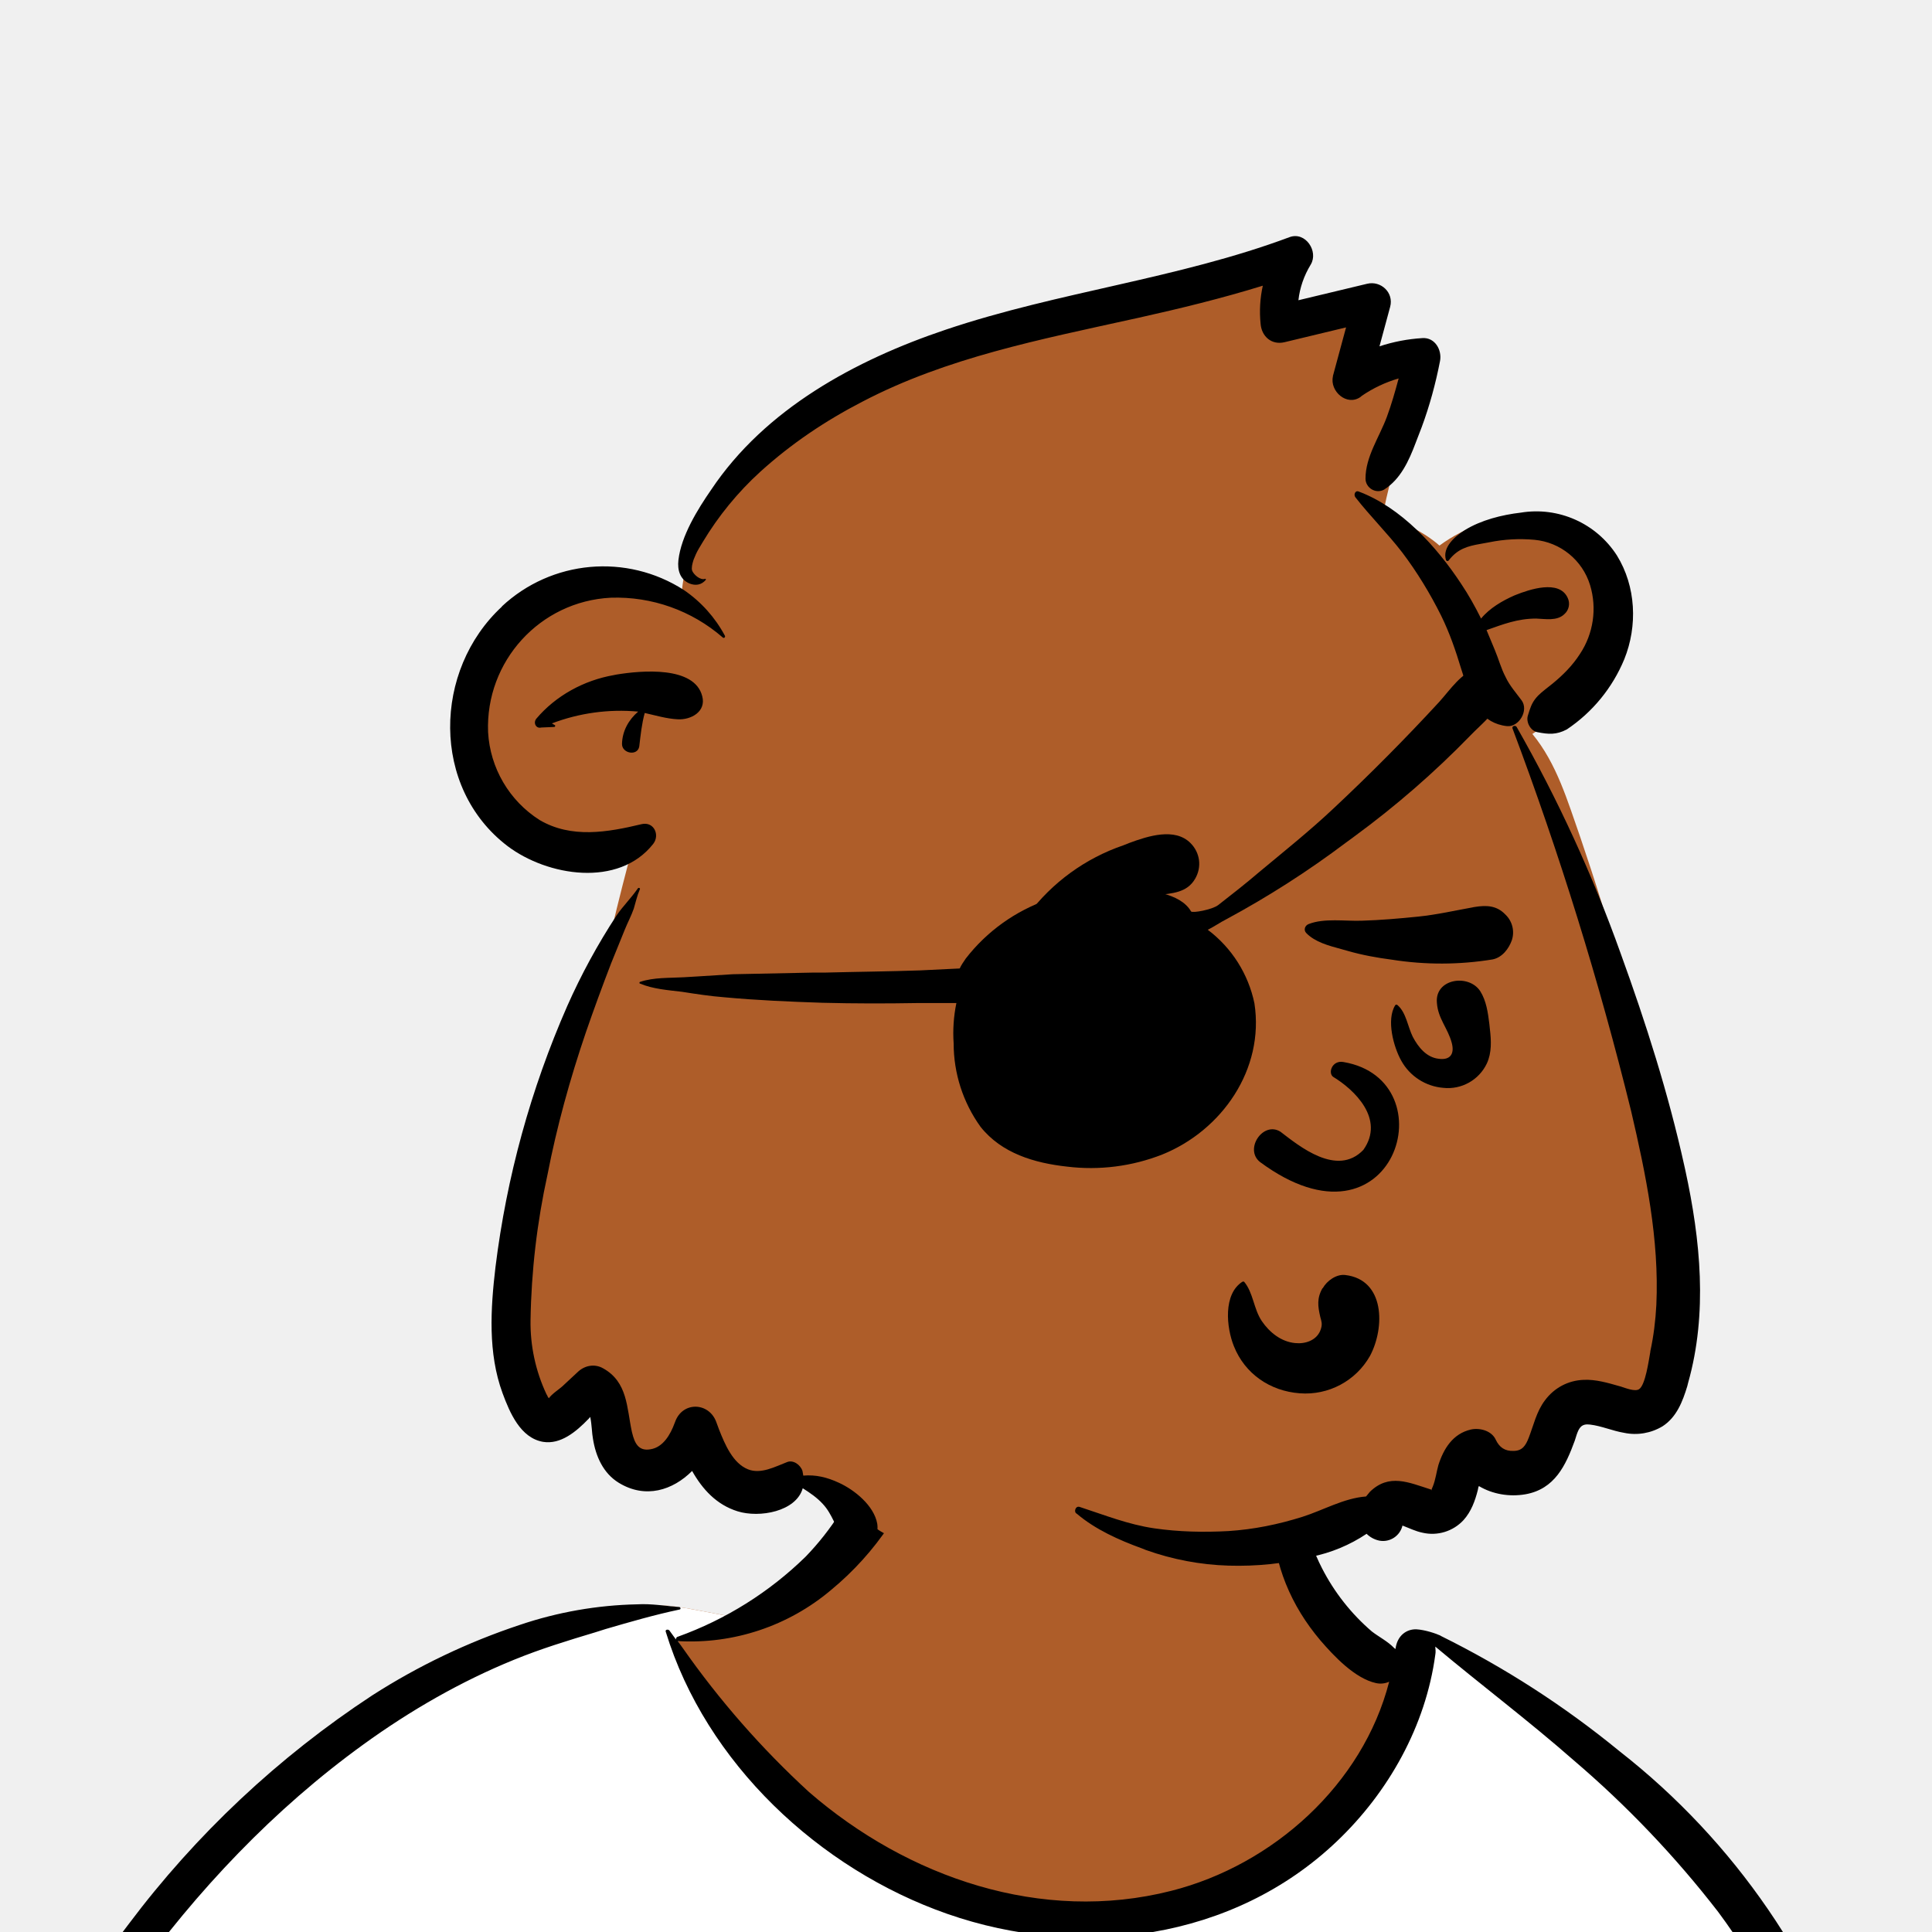
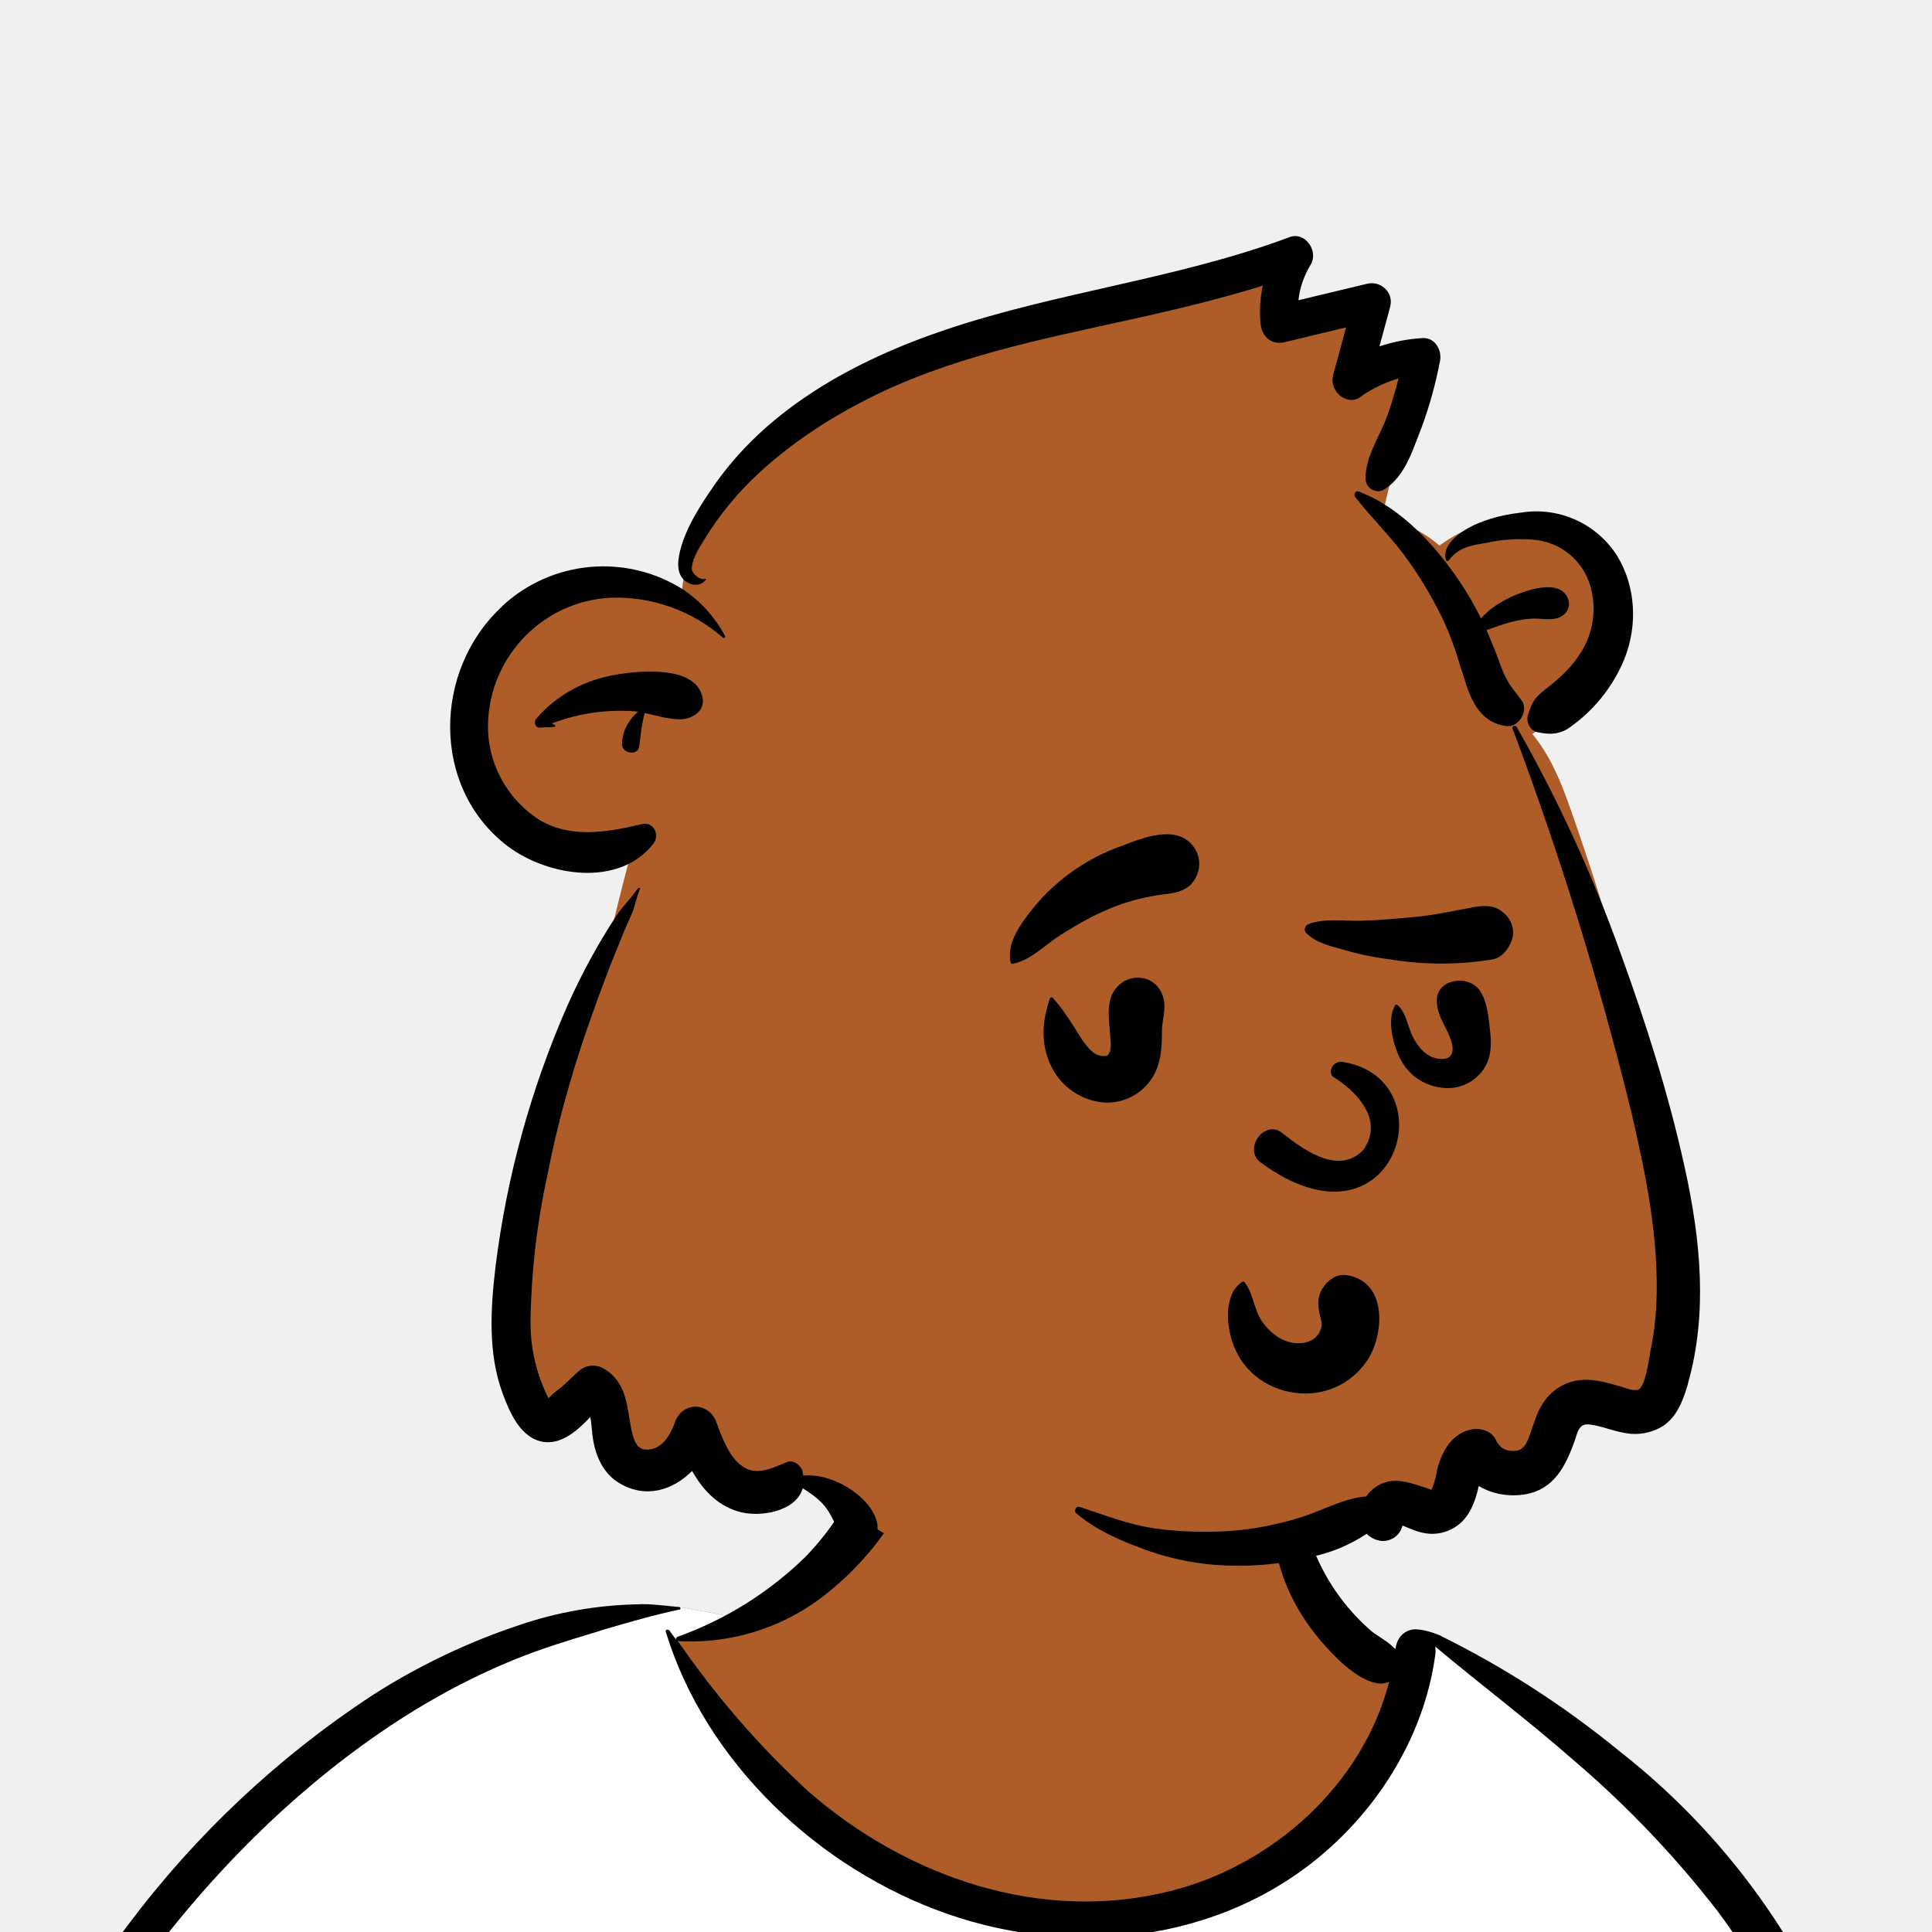
<svg xmlns="http://www.w3.org/2000/svg" viewBox="0 0 704 704" fill="none" shape-rendering="auto">
  <mask id="viewboxMask">
    <rect width="704" height="704" rx="0" ry="0" x="0" y="0" fill="#fff" />
  </mask>
  <g mask="url(#viewboxMask)">
    <g fill-rule="evenodd" clip-rule="evenodd">
      <path d="M705.3 1074a2351.1 2351.1 0 0 1-15.6-101c-1-7.7-2.5-16.4 2.7-22 7.3-8 14-14.8 14.8-26.2.8-10.7-2.8-22.4-5-32.8a809.4 809.4 0 0 0-17.3-64.7c-6.6-21.7-13.9-43.2-21.3-64.6-6.9-20-13.5-40.3-22.5-59.5-17-36.5-46-63.5-81.6-81.6-9-4.5-27-20.5-36.3-24-8.5-3.4-8.5 6.3-16.9 2.6-6.7-2.9-13-6.7-16.7-13.2-4-7-14.3-16.9-15.9-25-3.3-17.4.3-32.2-12-45.3a90 90 0 0 0-41.1-23.8c-33.7-9.3-78.5-2.8-98.8 28.5-9.7 14.9-13 33-26.2 45.1-11.4 10.7-8.8 18-23.6 23.4-.9.3-23.6-4.5-24.4-4.2-16.2-3.5-31.7 6.2-46.5 11.8a325.4 325.4 0 0 0-63 32.3 399.2 399.2 0 0 0-102.3 98.5 482.5 482.5 0 0 0-76.4 161c-1.7 6.4-3.5 13-1.5 19.4 1.7 5.3 5.4 9.2 9.8 12.4 6 4.3 18 7 17.7 15.7-.1 6.6-2.4 13.5-3.5 20-1.3 7.7-2.3 15.5-3.4 23.2-4.8 35.4-8.6 71-10.3 106.6a920 920 0 0 0-.5 106c.1 2.3.8 4.5 2 6.2-1 .4-1.2 2.4.1 2.7l2.7.5a12 12 0 0 0 7 2.4l5.5.2c19.3 4 38.6 7.9 58.1 10.8 23.8 3.5 47.6 6.3 71.5 8.7 49.2 4.8 98 3.2 147.1.6a1877 1877 0 0 1 147.4-2c49.2 1.4 98.4 3.5 147.6 4.4 55 1 110-.5 164.8-5 7.5-.5 12.2-6.5 10.7-14-8.9-44.7-19-89.1-27-134Z" fill="#ae5d29" />
      <path d="m201 597.5 1.2-.4c14.5-5.7 29.6-14.8 45.4-11.4.5-.2 10.8 1.9 17.9 3.2l-6.7 7L247 598c40.7 67.1 88.8 100.7 144.3 100.7 55.5 0 97.7-33.6 126.4-100.7l4-1c.4 0 1 .2 1.5.4 9.3 3.6 27.4 19.6 36.3 24.1 35.6 18 64.5 45 81.6 81.6 8.7 18.6 15.2 38 21.8 57.5l.7 2c7.4 21.4 14.7 43 21.3 64.6 6.3 20.4 12 41 16.6 61.8l.7 2.9c2.2 10.4 5.8 22 5 32.8a29 29 0 0 1-3 10.7l-80.4 29 38.4 261.3c-35.1 1.5-70.3 2-105.5 1.3-49.2-.9-98.4-3-147.6-4.3-47.7-1.2-95.3-.7-143 1.7l-12 .6a946.3 946.3 0 0 1-139.5-1l-3.1-.3v-38.3l16.3-212.9-83-15.6-81.3-39.5a21.7 21.7 0 0 1-5.6-8.8c-1.9-6-.5-12 1-18l.5-1.3a492.8 492.8 0 0 1 76.4-161A399.3 399.3 0 0 1 138 629.7c19.8-13 40.9-23.9 63-32.3Z" fill="#ffffff" />
      <path d="M232.2 584.6c5.1-.3 10.3.6 15.4 1 .4.1.6.8 0 .9-9 1.9-18 4.5-26.9 7.1l-3.8 1.2c-10 3-19.8 6-29.6 10-19.4 7.9-37.8 18.5-54.8 30.8C67.2 682.8 20 754.3-9.9 828.3a526 526 0 0 0-24.3 77c-.4 1.6-2 5.4-1 7 .7 1.3 3.6 2.1 5 2.9l4.5 2.3 25.2 12.9 2.3 1.1c38 18.6 78.4 34.4 121 35.5l.4-3.7a342 342 0 0 1 9.9-60c.3-1 1.6-.6 1.7.3 3 23.1 2 46.4 1 69.7-1.8 41-4.3 82.2-6.5 123.3-1.2 20.6-2.6 41-3.9 61.7-1.3 20.5-1.7 41.6-4.7 62-.6 4.6-6 7-10 6.6-4.4-.5-7.9-4.5-8-9 0-11.9 1.5-24 2.4-35.8l2.5-33.8c3.1-41.1 6.8-82.2 10.2-123.3a4771 4771 0 0 1 3.8-43.7C76.4 979.8 34.2 963-6.1 943.5c-.6 13.2-2 26.5-3.4 39.6-3.8 36.8-7.1 73.6-9.6 110.5a2254.2 2254.2 0 0 0-4.2 92.7l-.2 7c0 4.4-.5 8.5-4.3 11.7-3.7 3.3-8.9 3.5-12.6 0-5-4.6-4.2-10.9-4-17.1a1675.6 1675.6 0 0 1 1.8-47.2 1321 1321 0 0 1 10.5-109.5l2-14c3.5-26 7.5-52.7 15.5-77.9-3.1-1.5-6.2-3-9.3-4.7-5.5-2.7-11.2-5.4-16.6-8.4-4.2-2.5-7.9-5.8-9-10.8-1.4-5.5.6-11.5 2-16.9v-.4a502 502 0 0 1 26.6-80 523.2 523.2 0 0 1 67.8-117 353.8 353.8 0 0 1 88.7-83.3 239 239 0 0 1 53.8-25.7 142.6 142.6 0 0 1 42.8-7.5Zm90.1-66c6-6.5 18.1.2 15.2 8.8a108.2 108.2 0 0 1-34.7 52A79.4 79.4 0 0 1 247 598l1.7 2.4a321.1 321.1 0 0 0 46.1 52.6c36 31.2 84.8 48 132 36 37.1-9.4 69.8-38.8 79.4-76.2-1.3.6-3 .9-4.8.5-7.7-1.7-15.3-9.8-20.3-15.6-5.3-6.3-9.5-13-12.6-20.7-5.6-14-7.4-32.1.3-45.7 1-1.7 3-.7 3.3 1l.3 2.5c1.5 12.7 3.3 25 9.3 36.6a76 76 0 0 0 18.2 23.1c2.6 2 5.8 3.6 8.1 6l.5.4c.6-5 4.1-7.3 7.6-7.2 3.3.2 7.3 1.6 8.8 2.3l.1.1a341 341 0 0 1 65.1 42 259 259 0 0 1 88.4 129c7.5 25.3 11.8 51.4 16.3 77.4l2.8 16c4.2 23.9 8.9 48.4 18.4 70.7 2.5 5.7.6 11.1-5.5 13.4A1493 1493 0 0 1 688 953c3.7 16 6 32.5 8.7 48.5 6 34.1 13.2 68 19.4 102 3.2 17.5 6.1 35 9.3 52.3l4.7 25.2 2.4 13.6.1.7c.5 2.4 1 4.9.4 7.3-.8 2.7-2.9 4.6-4.8 6.6-1.6 1.6-3.8 1.6-5.7.7l-.7-.3c-3.4-1.6-6-3.2-7.3-7-.7-2.5-1-5.2-1.5-7.7a3535.6 3535.6 0 0 1-7.8-43.6l-1.6-9.1c-5.2-31.4-10.2-62.9-12.8-94.5-1-14-2.3-28.1-3.5-42.2l-.9-10.5c-1.1-13.3-2.5-27-2.7-40.5l-4.5 1.6L657 964c-5.5 2-12.5 6-18.4 5.2-2.9-.3-5-1.2-6.8-2.9 2 28.8 4.8 57.4 8.5 86a1965.7 1965.7 0 0 0 22 135c.6 3.2 1.4 6.4 1.9 9.6.5 3.7-.5 5.9-2.5 9-1.7 2.4-5 3.7-7.8 2-3.6-2.3-5.5-4.3-6.5-8.4-1-3.7-1.6-7.6-2.3-11.4a1654.2 1654.2 0 0 1-11.4-65.2c-7.8-52-12.7-104.4-15.2-156.8a1388 1388 0 0 1-1.4-77.8c0-13.3.5-26.6 1.4-39.9 1-13.4 3-26.5 4.8-39.8 0-.5.7-.5.7 0 .8 14.9 2.1 29.8 2.8 44.7.6 14.3.9 28.5 1.4 42.8.6 18.7 1.5 37.5 2.7 56.2a9.6 9.6 0 0 1 8.5-3.1c4.7-1 9.7-3.4 14.1-5l16.8-5.5 26.4-8.7a679 679 0 0 1-18-80.8l-2-12.3c-4-24.2-8.5-48.5-15.8-72a229.8 229.8 0 0 0-34.8-68.2 370.2 370.2 0 0 0-52.7-55.3C557 627 539.7 614 523 600c.1.9.2 2 0 3-3.5 25.9-17 50-35.8 67.9-37.7 36-93.6 43.4-142 26.5-46.7-16.3-88-55-102.6-102.8-.3-.8.8-1 1.3-.5l2.4 3.3c0-.4.2-.9.7-1a129 129 0 0 0 46.6-29.2 100.2 100.2 0 0 0 21.3-33.3l.4-1c1.7-5 3.2-10.2 7-14.2Z" fill="#000" />
    </g>
    <g transform="matrix(.99789 0 0 1 156 62)">
      <g fill-rule="evenodd" clip-rule="evenodd">
        <path d="M403.3 205.4c18.2-11.6 42.9-41.3 28.8-63.8a25.7 25.7 0 0 0-22-12.4c-2-2.5-5.4-3.3-8.6-3.3v-.1a57 57 0 0 0-32.2 11c-6-5.3-13.4-8.3-20.6-11.5 3-15.2 7.7-30 12.9-44.6 2.8-8.4-6.1-17.2-14.6-14.7 2-9-2.7-19.6-13-19.5-5.6 0-12 3-17.3 4.3-4 1-7.9 2-11.7 3.3v-.3c10-7 9.7-23.3-5.1-21.7-6.3.6-12.8 4.9-18.6 7.5-9.6.6-18.8 3.6-28.2 5.8-25.6 6.4-53 12.7-74 28.8-36.5 14-81.9 35.8-86.4 78.8-64.3-24.8-112.9 54.6-54.6 85.8 11.5 5.4 24.7 8.1 37.2 5.6-3 10.9-5.8 21.9-8.4 32.9C44.6 328.4 26.6 382.5 33 438.6c0 10.2 13.2 16 20.4 8.5 6-7.2 13.2 1.2 11.3 8.2a12.1 12.1 0 0 0 11.5 15.1c9.5.5 17-5.9 23.7-11.7l.7-.4c16.5 39 32 8.7 52.5 26.3 4.7 4.4 8 9.6 14.2 12.5 14.3 7.2 25.6-5.7 39.3-7.2 12.7-1 25.2 3.4 37.3 6.4 14.2 3.4 28.5 5.2 43 3.6 18.7-2 55.8-10.5 66.8-17.4 13.5 9 27.3-1.7 34.7-14 5.2 5 15 5.7 19.1-2 4.2-8.5 12-21.6 20.8-19.7.8.3 1.3.4 1.8.8 8.3 7 19 1.7 20.2-8.6 7.9-66.6-8.2-133.3-29.6-196-4.6-13-8.5-26.7-17.5-37.6Z" fill="#ae5d29" />
        <path d="M396 203.5c-.4-.9 1-1.4 1.5-.6a518.7 518.7 0 0 1 38 82.6c9.2 25.3 17.4 51 23.2 77.2l.4 1.8c5.5 25.3 8.2 52 1 77.4l-.3 1.2c-1.7 5.6-3.9 11.3-9 14.6a19.5 19.5 0 0 1-14.1 2.4c-4.2-.7-8.2-2.5-12.4-3-3.1-.4-4 1.1-4.9 3.7l-.7 2.2c-3.3 9-7.3 17.6-18 19.5-5.8 1-12 0-17-3l-.2.5-.2 1c-1 3.9-2.4 7.8-5.2 10.9a15.6 15.6 0 0 1-15 4.6c-2.5-.5-4.9-1.7-7.3-2.6a7.3 7.3 0 0 1-8.4 5.5c-2-.4-3.6-1.4-4.7-2.5a56.2 56.2 0 0 1-20.3 8.4c-9.7 2.5-20 3.5-30.1 3.2a98.6 98.6 0 0 1-30.2-5.7l-1.5-.6c-8.3-3-17-6.9-23.7-12.6-1.3-.6-.5-3 1-2.5 9.2 3 17.7 6.4 27.2 7.8 9 1.3 18 1.5 27.2 1 9.2-.6 18.1-2.4 27-5.2 7.6-2.4 15.1-6.8 23.2-7.4l1.4-1.7c7-6.8 14.2-3.4 22.1-.9.3 0 .3.2.3.4l.1-.2h.1c-.4.4.3-1 .4-1.3 1-2.5 1.3-5.2 2-7.7 1.9-6 5.3-11.5 11.9-13 3.2-.7 7.6.4 9.1 3.8 1.3 2.7 3.3 4.1 6.4 4 3.3 0 4.5-2 5.6-4.8 1.8-4.6 2.8-9.5 5.9-13.6 3.4-4.6 8.5-7.3 14.2-7.5 4.4-.2 8.8 1.1 13 2.3l.4.1c1.9.6 5.3 2 6.8 1 2.3-1.5 3.5-10.3 4.1-13.6v-.2c1.2-5.5 1.9-11.2 2.2-16.9 1.1-23.8-3.8-47.5-9.2-70.6A1233.6 1233.6 0 0 0 396 203.5ZM76.6 261.7c.3-.4 1 0 .7.4-1 2.3-1.5 4.7-2.2 7-.9 2.6-2.3 5.2-3.3 7.7l-5 12.3c-3.2 8.3-6.3 16.7-9.2 25.1-5.8 17-10.6 34.3-14 51.8a266.6 266.6 0 0 0-6.2 53 61.2 61.2 0 0 0 5.8 27l.4.7.1.3.4.5c1-1.5 3.9-3.4 5-4.4l.2-.2 5.6-5.2c2.5-2.2 6-2.8 9-1.1 9 5 8.6 14.3 10.5 23.1l.1.4c.9 3.7 2.3 6.8 6.7 6 4.6-.7 7.3-5.4 8.8-9.5l.2-.5c2.7-7.5 12.3-7.2 15 0l1 2.7c2.2 5.6 5.1 12.4 10.6 14.6 4.7 1.9 10-1 14.2-2.6 2.3-1 5 1 5.7 3.2l.3 1.7c4.5-.4 8.7.6 13 2.6 5.7 2.6 12.8 8.3 14 14.9 1.2 7.7-7.8 11.4-12.4 5.2-3-4-4-8.7-7.5-12.4-2-2.2-4.6-4-7.3-5.7-2.4 8.5-15.8 10.9-23.8 8.4-7.7-2.4-12.8-8-16.6-14.7-7 7-17 10.3-26.8 4.3-5.7-3.5-8.4-9.7-9.4-16-.4-2-.4-5.1-1-8l-.5.6c-4.8 5-10.4 9.5-16.7 8.5-8.3-1.4-12.2-10.7-14.8-17.7-5.4-14.6-4.4-30.8-2.6-46a339.8 339.8 0 0 1 26.2-95.1 231.4 231.4 0 0 1 18-33c2.4-3.5 5.4-6.4 7.8-9.9ZM26.9 159a54.4 54.4 0 0 1 66.5-6 47 47 0 0 1 15 16.7c.2.5-.4 1-.8.6a59.3 59.3 0 0 0-40.9-14.5 47.2 47.2 0 0 0-44.8 49 40.6 40.6 0 0 0 18.8 32c11.6 6.8 24.8 4.5 37.3 1.5 4.5-1 6.7 4 4.2 7.2-12.6 16-38.6 11.8-53.2.8C1 225 1.8 182.2 27 159ZM67.8 184l1-.2c9.1-1.5 28.5-3.2 31.3 7.9 1.5 5.6-4.1 8.7-9 8.4-4-.2-8-1.4-12-2.3-1.1 4-1.5 8-2 12.2-.6 3.6-6.3 2.6-6.3-.9.1-4.7 2.4-8.8 5.9-11.8a70.5 70.5 0 0 0-31.5 4.3l1 .6c.4.1.2.8-.3.7l-4.6.2c-1.9.5-3-1.7-1.8-3.2 7.1-8.4 17.4-14 28.3-15.9ZM399 124.8a35 35 0 0 1 35.1 15.6c7 11.3 7.6 25.7 2.7 37.8a56.9 56.9 0 0 1-21 25.6c-3.8 2-6.7 1.8-10.7 1-2.5-.4-4.3-3.7-3.5-6.1l.6-1.9c.7-2 1.3-3.4 3.1-5.3 1.6-1.6 3.6-3 5.3-4.4 3.8-3.1 7.3-6.6 10-10.8a29.7 29.7 0 0 0 3.7-25.1 23.5 23.5 0 0 0-20.3-16.5 57 57 0 0 0-16.5.9l-3.3.6c-4.6.8-8.3 1.8-11.5 6-.3.4-.8.3-1-.1-1.5-4.6 3.3-8.7 6.8-10.9 6-3.7 13.6-5.6 20.5-6.4Zm-60.4-5.6c-.7-.9-.1-2.6 1.2-2.1 15.5 5.8 28.5 20.1 37.4 33.6 2.7 4 5.1 8.3 7.3 12.7 3.1-3.8 7.8-6.5 12.1-8.4l.5-.2c5-2 15.9-5.7 19 1a5 5 0 0 1-1.2 6c-2.7 2.6-7 1.7-10.3 1.6-6.8 0-12.1 2.1-18.1 4.2l3 7.2c1.4 3.3 2.3 6.8 4 10 1.4 3 3.8 5.7 5.8 8.4 2.7 3.7-1 9.8-5.3 9.4-9.2-1-12.9-8.5-15.4-16.6l-1.4-4.4c-2-6.6-4.2-13-7.3-19.3-4-8-8.8-15.9-14.2-23-5.4-7-11.7-13.2-17.1-20.1Zm-24-94.8c5.8-2.1 10.6 5.2 7.7 10-2.5 4.1-4 8.5-4.5 13l25.1-6c5-1.2 9.8 3.2 8.4 8.4l-3.9 14.4a62 62 0 0 1 15.7-3c4.6-.3 7.2 4.4 6.4 8.4-1.6 8.2-3.8 16.3-6.7 24.1l-2.2 5.7c-2.5 6.6-5.5 13.2-11.5 17-3 1.7-6.8-.6-6.8-4 0-8 5-15 7.8-22.5 1.7-4.6 3-9.2 4.3-14a47.3 47.3 0 0 0-13.4 6.3l-.6.5c-5 3.4-11.2-2.2-10-7.5V75l4.8-17.7-22.5 5.4c-4.7 1.1-8.3-2.1-8.7-6.6-.5-4.8-.2-9.5.8-14-14.9 4.6-30.1 8.3-45.4 11.7l-2.3.5c-33.5 7.4-67.7 14-98.4 30-13.6 7-26 15.3-37.4 25.6a114 114 0 0 0-21 25.6l-1.5 2.5c-.7 1.2-1.3 2.5-1.8 3.8l-.2.6c-.3 1-.7 2.5-.4 3.5.5 1.4 3 3.7 4.8 3 .2 0 .3.3.2.4-1.6 1.9-3.8 2.2-6 1.3-3.5-1.5-4.4-5-4-8.5 1-8.8 7-18.5 12-25.7C123.1 87 156 69.2 189.1 58.1c41.1-13.8 84.7-18.5 125.5-33.7Z" fill="#000" />
      </g>
    </g>
    <g transform="translate(315 248)">
      <path fill-rule="evenodd" clip-rule="evenodd" d="M167 221.4c1.5-2.7 5-5.2 8.2-4.8 14.5 1.7 14.5 19.2 9 29.5a27 27 0 0 1-25.6 13.6c-10.8-.8-20-7.1-24-17.2-2.7-6.7-4-19 3.2-23.5h.5c3.4 4 3.5 10 6.5 14.4 2.8 4.1 7 7.5 12.1 8 3.8.4 7.6-1 9.1-4.3.8-1.9.7-2.9.4-4.1l-.3-1.1c-.9-3.9-1.3-6.8.8-10.5Zm3.8-77c7.6 4.6 19 15.3 11 26.6-9.6 10-23.4-1.4-30.2-6.6-6.3-4-13.3 6.3-7.5 11 49 36.3 69-29.8 30.5-36.4-4.2-.8-5.8 4-3.8 5.4Zm-79.7-31.5c4.6-7 15.2-6 17.7 2.3 1.4 4.5-.5 8.5-.4 13 0 3.7-.2 8-1.3 11.6a19.5 19.5 0 0 1-19 14A23.5 23.5 0 0 1 67.8 140c-3.7-8-3-16.1-.2-24.2.1-.4.6-.5 1-.2 3.1 3.4 5.5 7 7.9 10.8l2.5 4c1.9 2.8 4.6 6.6 8.2 6.4h.5c1-.2.9 0 1.6-1.3.4-.6.3-1.8.5-2.5v-.4l-.2-2.2v-.3c-.3-5.4-1.8-12.4 1.5-17.3Zm117.5 4.6c-.9-8.9 11.6-10.8 15.8-4.3 2.2 3.5 2.8 7.8 3.3 11.9l.2 1.9c.5 4.2.7 8.6-1.1 12.5a15.7 15.7 0 0 1-15.9 8.9 19.3 19.3 0 0 1-15.3-9.9c-2.8-5-5.5-14.9-2.2-20.2.2-.3.6-.3.9 0 3.1 2.7 3.7 7.9 5.5 11.5 2 3.8 5 7.5 9.4 8 4.2.6 5.9-1.7 4.8-5.8-1.4-5.3-5-8.8-5.4-14.5ZM94.4 60l2-.8c7-2.6 16.7-5.7 22.4 0 3.5 3.5 4.2 8.7 1.7 13-3 5.2-8.5 5.3-13.8 6-6 1-12 2.6-17.6 5-6.3 2.6-12.1 6-17.8 9.6-5.5 3.5-10.9 9.3-17.4 10.4-.2 0-.5 0-.6-.4-1.5-6.3 2.6-12.6 6.3-17.5A72.8 72.8 0 0 1 94.4 60Zm127.3 22.6.6-.1c4.3-.7 8.1-.6 11.3 2.8a9 9 0 0 1 2.3 9.3c-1.1 3.1-3.5 6.3-7 7a115.8 115.8 0 0 1-36.7.1c-5.4-.7-10.9-1.7-16.1-3.2l-2.5-.7c-4.4-1.2-9.4-2.5-12.6-5.8-1.1-1.1-.5-2.8.9-3.3 5.6-2.2 13.2-1 19.2-1.2 6.9-.2 13.8-.8 20.7-1.5 6.8-.7 13.3-2.2 20-3.4Z" fill="#000" />
    </g>
    <g transform="translate(279 400)" />
    <g transform="translate(179 343)" />
-     <g transform="translate(203 303)">
-       <path fill-rule="evenodd" clip-rule="evenodd" d="M335.4-59.6c5.8-2 10.4 4 9.3 9.3-1.3 6.1-7.8 11-12 15.4a335 335 0 0 1-42.2 36.7l-3 2.2A342.6 342.6 0 0 1 243.8 32c-2 1-4.3 2.6-6.7 3.8a45 45 0 0 1 17 26.8c3.7 24-11.8 46.3-33.6 55.1a71.3 71.3 0 0 1-34.7 4.4c-11.8-1.3-23.8-4.8-31.5-14.5a52 52 0 0 1-9.8-30.4 54 54 0 0 1 1-14.7h-14.2c-11.5.2-23 .2-34.6-.1-12-.4-23.8-.9-35.7-2-5.2-.4-10.4-1.2-15.5-2-5-.6-10.6-1-15.3-3-.3 0-.2-.6 0-.6 5-1.7 10.8-1.4 16-1.7l5-.3L64 52l29.4-.6h4.3c11.5-.3 23-.4 34.6-.8l14.4-.7c.6-1.3 1.4-2.4 2.2-3.6a64.5 64.5 0 0 1 30-21.5c8-2.7 19.5-4 27.9-3.9 8.4.2 20.3 1.4 24.2 8.2.4.7 7.7-.6 9.9-2.3 5-3.9 10-7.8 14.9-12 9-7.5 18.4-15 27-23.1a744.6 744.6 0 0 0 38.7-39c4.2-4.7 7.8-10.3 13.9-12.4Z" fill="#000" />
-     </g>
+     <g transform="translate(203 303)" />
  </g>
</svg>
